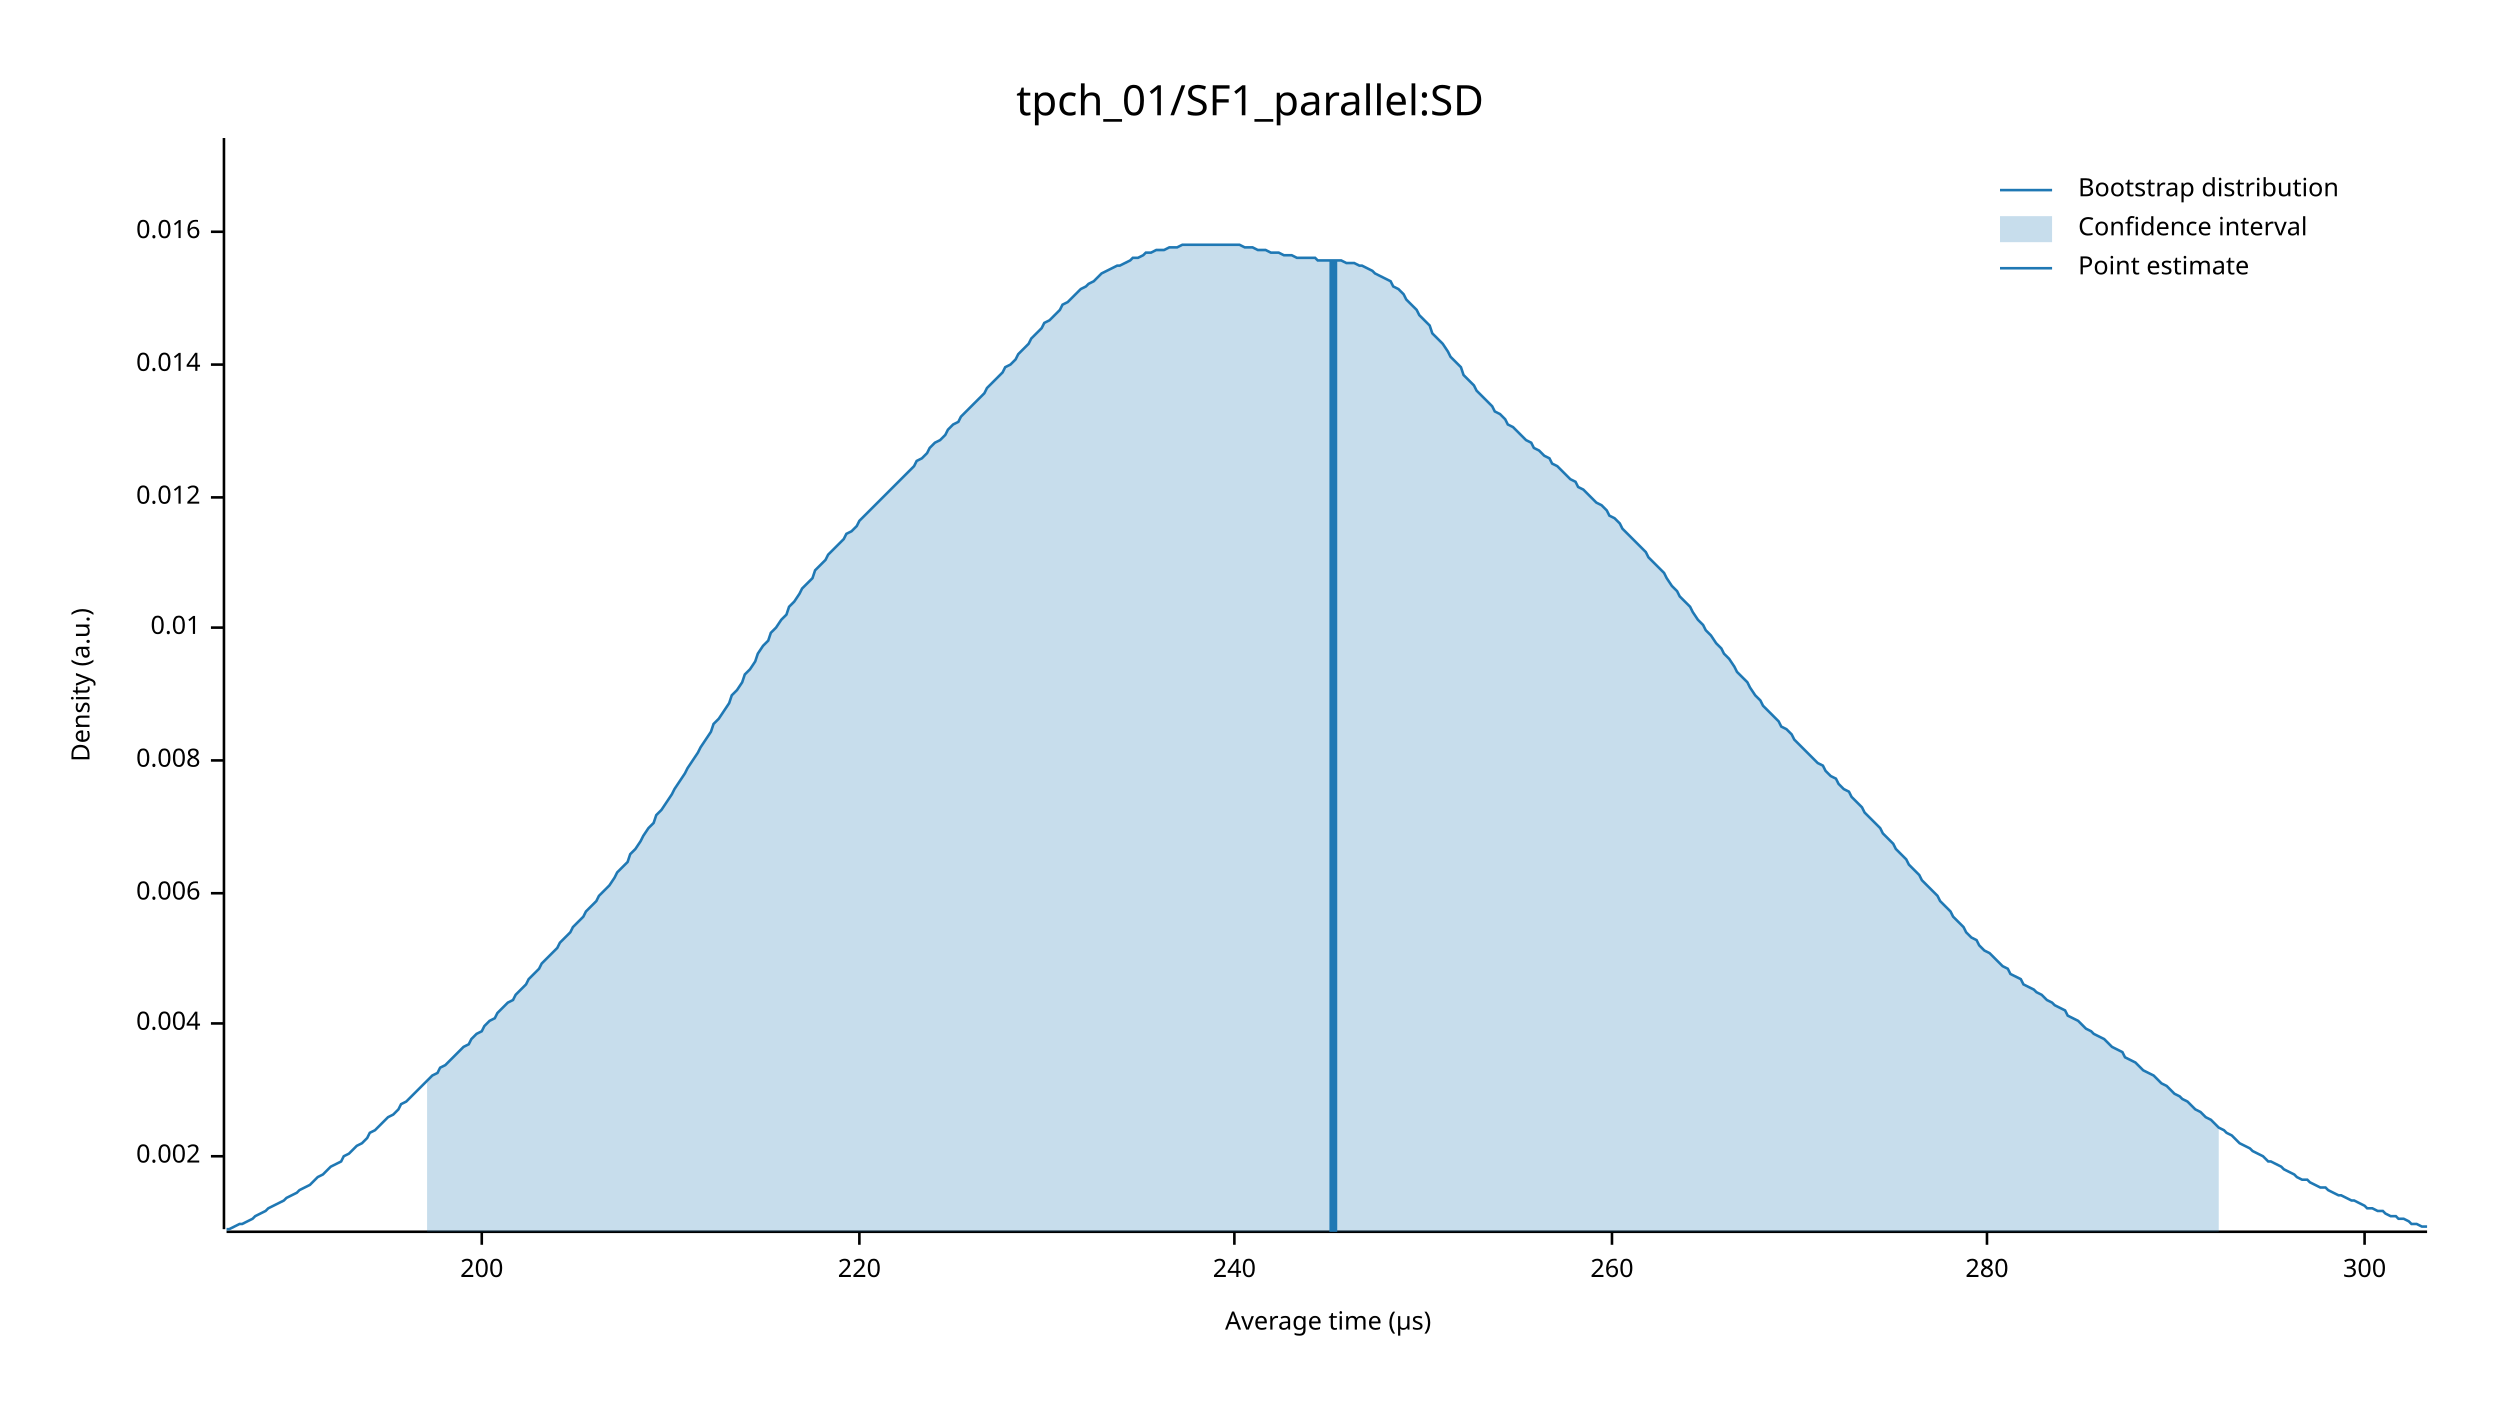
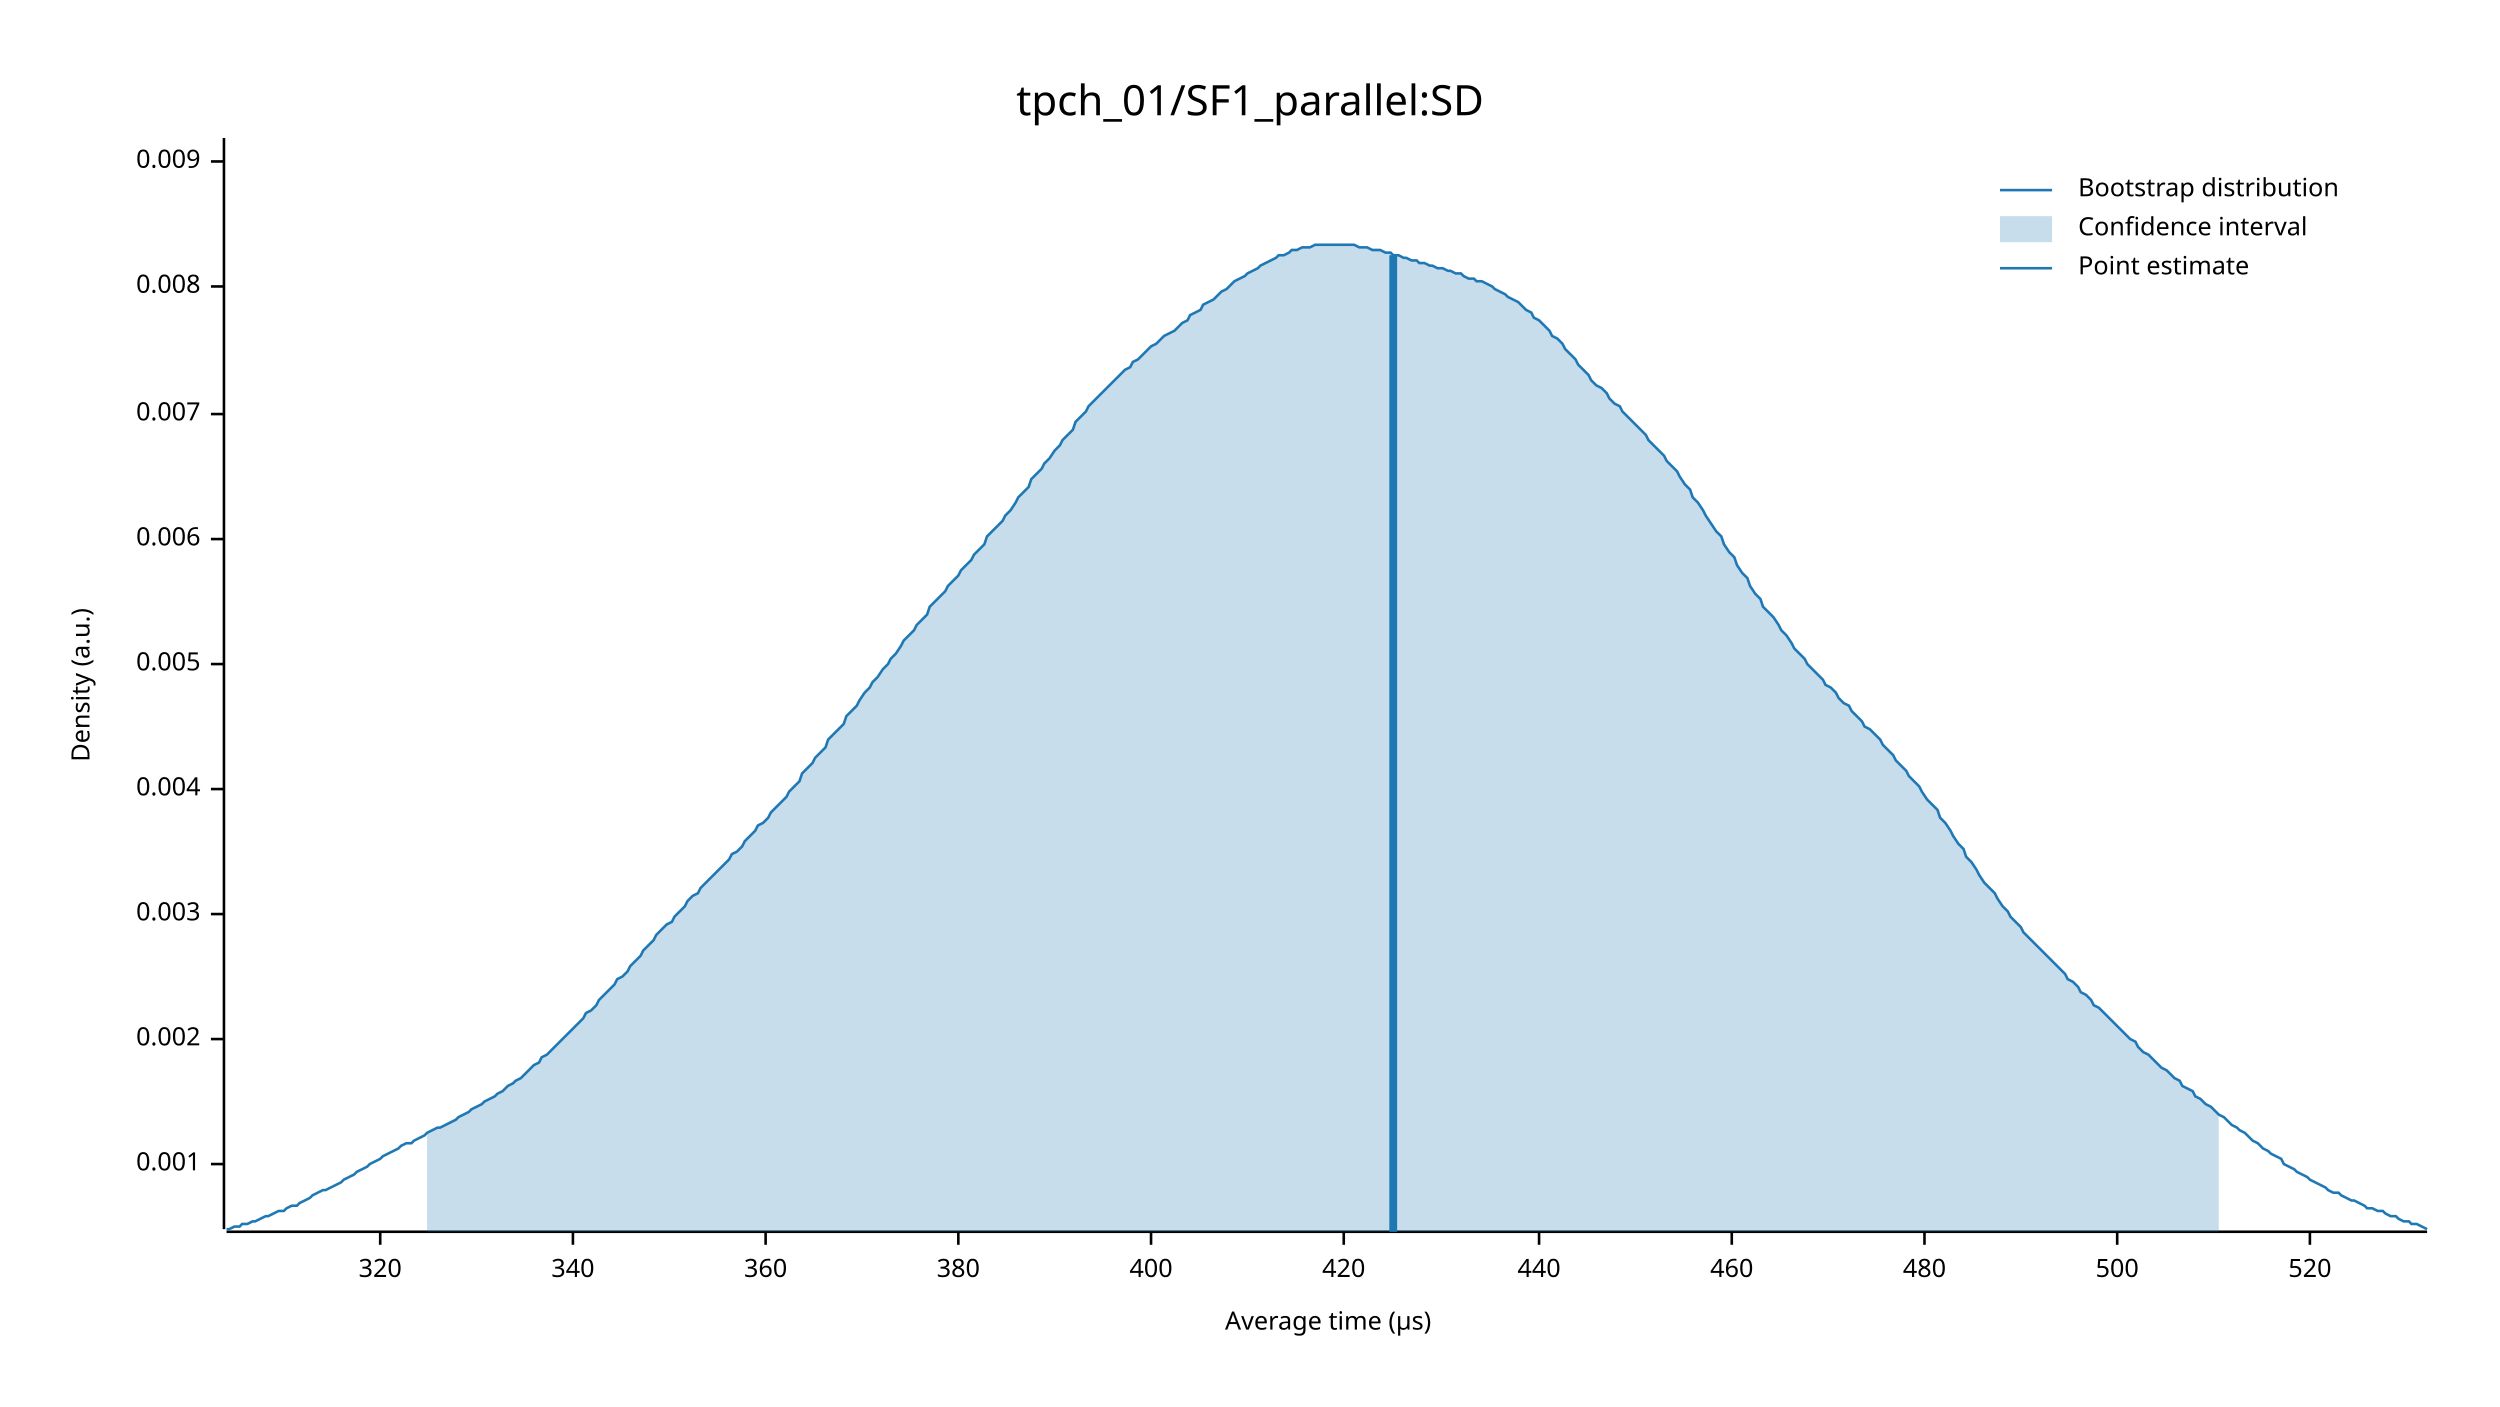
<svg xmlns="http://www.w3.org/2000/svg" width="960" height="540" viewBox="0 0 960 540">
  <text x="480" y="32" dy="0.76em" text-anchor="middle" font-family="sans-serif" font-size="16.129" opacity="1" fill="#000000">
tpch_01/SF1_parallel:SD
</text>
  <text x="27" y="263" dy="0.76em" text-anchor="middle" font-family="sans-serif" font-size="9.677" opacity="1" fill="#000000" transform="rotate(270, 27, 263)">
Density (a.u.)
</text>
  <text x="510" y="513" dy="-0.5ex" text-anchor="middle" font-family="sans-serif" font-size="9.677" opacity="1" fill="#000000">
Average time (µs)
</text>
  <polyline fill="none" opacity="1" stroke="#000000" stroke-width="1" points="86,53 86,472 " />
-   <text x="77" y="444" dy="0.5ex" text-anchor="end" font-family="sans-serif" font-size="9.677" opacity="1" fill="#000000">
+   <text x="77" y="447" dy="0.5ex" text-anchor="end" font-family="sans-serif" font-size="9.677" opacity="1" fill="#000000">
+ 0.001
+ </text>
+   <polyline fill="none" opacity="1" stroke="#000000" stroke-width="1" points="81,447 86,447 " />
+   <text x="77" y="399" dy="0.5ex" text-anchor="end" font-family="sans-serif" font-size="9.677" opacity="1" fill="#000000">
0.002
</text>
-   <polyline fill="none" opacity="1" stroke="#000000" stroke-width="1" points="81,444 86,444 " />
-   <text x="77" y="393" dy="0.5ex" text-anchor="end" font-family="sans-serif" font-size="9.677" opacity="1" fill="#000000">
+   <polyline fill="none" opacity="1" stroke="#000000" stroke-width="1" points="81,399 86,399 " />
+   <text x="77" y="351" dy="0.5ex" text-anchor="end" font-family="sans-serif" font-size="9.677" opacity="1" fill="#000000">
+ 0.003
+ </text>
+   <polyline fill="none" opacity="1" stroke="#000000" stroke-width="1" points="81,351 86,351 " />
+   <text x="77" y="303" dy="0.5ex" text-anchor="end" font-family="sans-serif" font-size="9.677" opacity="1" fill="#000000">
0.004
</text>
-   <polyline fill="none" opacity="1" stroke="#000000" stroke-width="1" points="81,393 86,393 " />
-   <text x="77" y="343" dy="0.5ex" text-anchor="end" font-family="sans-serif" font-size="9.677" opacity="1" fill="#000000">
+   <polyline fill="none" opacity="1" stroke="#000000" stroke-width="1" points="81,303 86,303 " />
+   <text x="77" y="255" dy="0.5ex" text-anchor="end" font-family="sans-serif" font-size="9.677" opacity="1" fill="#000000">
+ 0.005
+ </text>
+   <polyline fill="none" opacity="1" stroke="#000000" stroke-width="1" points="81,255 86,255 " />
+   <text x="77" y="207" dy="0.5ex" text-anchor="end" font-family="sans-serif" font-size="9.677" opacity="1" fill="#000000">
0.006
</text>
-   <polyline fill="none" opacity="1" stroke="#000000" stroke-width="1" points="81,343 86,343 " />
-   <text x="77" y="292" dy="0.5ex" text-anchor="end" font-family="sans-serif" font-size="9.677" opacity="1" fill="#000000">
+   <polyline fill="none" opacity="1" stroke="#000000" stroke-width="1" points="81,207 86,207 " />
+   <text x="77" y="159" dy="0.5ex" text-anchor="end" font-family="sans-serif" font-size="9.677" opacity="1" fill="#000000">
+ 0.007
+ </text>
+   <polyline fill="none" opacity="1" stroke="#000000" stroke-width="1" points="81,159 86,159 " />
+   <text x="77" y="110" dy="0.5ex" text-anchor="end" font-family="sans-serif" font-size="9.677" opacity="1" fill="#000000">
0.008
</text>
-   <polyline fill="none" opacity="1" stroke="#000000" stroke-width="1" points="81,292 86,292 " />
-   <text x="77" y="241" dy="0.5ex" text-anchor="end" font-family="sans-serif" font-size="9.677" opacity="1" fill="#000000">
- 0.01
+   <polyline fill="none" opacity="1" stroke="#000000" stroke-width="1" points="81,110 86,110 " />
+   <text x="77" y="62" dy="0.5ex" text-anchor="end" font-family="sans-serif" font-size="9.677" opacity="1" fill="#000000">
+ 0.009
</text>
-   <polyline fill="none" opacity="1" stroke="#000000" stroke-width="1" points="81,241 86,241 " />
-   <text x="77" y="191" dy="0.5ex" text-anchor="end" font-family="sans-serif" font-size="9.677" opacity="1" fill="#000000">
- 0.012
+   <polyline fill="none" opacity="1" stroke="#000000" stroke-width="1" points="81,62 86,62 " />
+   <polyline fill="none" opacity="1" stroke="#000000" stroke-width="1" points="87,473 932,473 " />
+   <text x="146" y="483" dy="0.76em" text-anchor="middle" font-family="sans-serif" font-size="9.677" opacity="1" fill="#000000">
+ 320
</text>
-   <polyline fill="none" opacity="1" stroke="#000000" stroke-width="1" points="81,191 86,191 " />
-   <text x="77" y="140" dy="0.5ex" text-anchor="end" font-family="sans-serif" font-size="9.677" opacity="1" fill="#000000">
- 0.014
+   <polyline fill="none" opacity="1" stroke="#000000" stroke-width="1" points="146,473 146,478 " />
+   <text x="220" y="483" dy="0.76em" text-anchor="middle" font-family="sans-serif" font-size="9.677" opacity="1" fill="#000000">
+ 340
</text>
-   <polyline fill="none" opacity="1" stroke="#000000" stroke-width="1" points="81,140 86,140 " />
-   <text x="77" y="89" dy="0.5ex" text-anchor="end" font-family="sans-serif" font-size="9.677" opacity="1" fill="#000000">
- 0.016
+   <polyline fill="none" opacity="1" stroke="#000000" stroke-width="1" points="220,473 220,478 " />
+   <text x="294" y="483" dy="0.76em" text-anchor="middle" font-family="sans-serif" font-size="9.677" opacity="1" fill="#000000">
+ 360
</text>
-   <polyline fill="none" opacity="1" stroke="#000000" stroke-width="1" points="81,89 86,89 " />
-   <polyline fill="none" opacity="1" stroke="#000000" stroke-width="1" points="87,473 932,473 " />
-   <text x="185" y="483" dy="0.76em" text-anchor="middle" font-family="sans-serif" font-size="9.677" opacity="1" fill="#000000">
- 200
+   <polyline fill="none" opacity="1" stroke="#000000" stroke-width="1" points="294,473 294,478 " />
+   <text x="368" y="483" dy="0.76em" text-anchor="middle" font-family="sans-serif" font-size="9.677" opacity="1" fill="#000000">
+ 380
</text>
-   <polyline fill="none" opacity="1" stroke="#000000" stroke-width="1" points="185,473 185,478 " />
-   <text x="330" y="483" dy="0.76em" text-anchor="middle" font-family="sans-serif" font-size="9.677" opacity="1" fill="#000000">
- 220
+   <polyline fill="none" opacity="1" stroke="#000000" stroke-width="1" points="368,473 368,478 " />
+   <text x="442" y="483" dy="0.76em" text-anchor="middle" font-family="sans-serif" font-size="9.677" opacity="1" fill="#000000">
+ 400
</text>
-   <polyline fill="none" opacity="1" stroke="#000000" stroke-width="1" points="330,473 330,478 " />
-   <text x="474" y="483" dy="0.76em" text-anchor="middle" font-family="sans-serif" font-size="9.677" opacity="1" fill="#000000">
- 240
+   <polyline fill="none" opacity="1" stroke="#000000" stroke-width="1" points="442,473 442,478 " />
+   <text x="516" y="483" dy="0.76em" text-anchor="middle" font-family="sans-serif" font-size="9.677" opacity="1" fill="#000000">
+ 420
</text>
-   <polyline fill="none" opacity="1" stroke="#000000" stroke-width="1" points="474,473 474,478 " />
-   <text x="619" y="483" dy="0.76em" text-anchor="middle" font-family="sans-serif" font-size="9.677" opacity="1" fill="#000000">
- 260
+   <polyline fill="none" opacity="1" stroke="#000000" stroke-width="1" points="516,473 516,478 " />
+   <text x="591" y="483" dy="0.76em" text-anchor="middle" font-family="sans-serif" font-size="9.677" opacity="1" fill="#000000">
+ 440
</text>
-   <polyline fill="none" opacity="1" stroke="#000000" stroke-width="1" points="619,473 619,478 " />
-   <text x="763" y="483" dy="0.76em" text-anchor="middle" font-family="sans-serif" font-size="9.677" opacity="1" fill="#000000">
- 280
+   <polyline fill="none" opacity="1" stroke="#000000" stroke-width="1" points="591,473 591,478 " />
+   <text x="665" y="483" dy="0.76em" text-anchor="middle" font-family="sans-serif" font-size="9.677" opacity="1" fill="#000000">
+ 460
</text>
-   <polyline fill="none" opacity="1" stroke="#000000" stroke-width="1" points="763,473 763,478 " />
-   <text x="908" y="483" dy="0.76em" text-anchor="middle" font-family="sans-serif" font-size="9.677" opacity="1" fill="#000000">
- 300
+   <polyline fill="none" opacity="1" stroke="#000000" stroke-width="1" points="665,473 665,478 " />
+   <text x="739" y="483" dy="0.76em" text-anchor="middle" font-family="sans-serif" font-size="9.677" opacity="1" fill="#000000">
+ 480
</text>
-   <polyline fill="none" opacity="1" stroke="#000000" stroke-width="1" points="908,473 908,478 " />
-   <polyline fill="none" opacity="1" stroke="#1F78B4" stroke-width="1" points="87,472 88,472 90,471 92,470 93,470 95,469 97,468 98,467 100,466 102,465 103,464 105,463 107,462 109,461 110,460 112,459 114,458 115,457 117,456 119,455 120,454 122,452 124,451 125,450 127,448 129,447 131,446 132,444 134,443 136,441 137,440 139,439 141,437 142,435 144,434 146,432 147,431 149,429 151,428 153,426 154,424 156,423 158,421 159,420 161,418 163,416 164,415 166,413 168,412 169,410 171,409 173,407 175,405 176,404 178,402 180,401 181,399 183,397 185,396 186,394 188,392 190,391 191,389 193,387 195,385 197,384 198,382 200,380 202,378 203,376 205,374 207,372 208,370 210,368 212,366 214,364 215,362 217,360 219,358 220,356 222,354 224,352 225,350 227,348 229,346 230,344 232,342 234,340 236,337 237,335 239,333 241,331 242,328 244,326 246,323 247,321 249,318 251,316 252,313 254,311 256,308 258,305 259,303 261,300 263,297 264,295 266,292 268,289 269,287 271,284 273,281 274,278 276,276 278,273 280,270 281,267 283,265 285,262 286,259 288,257 290,254 291,251 293,248 295,246 296,243 298,241 300,238 302,236 303,233 305,231 307,228 308,226 310,224 312,222 313,219 315,217 317,215 318,213 320,211 322,209 324,207 325,205 327,204 329,202 330,200 332,198 334,196 335,195 337,193 339,191 341,189 342,188 344,186 346,184 347,183 349,181 351,179 352,177 354,176 356,174 357,172 359,170 361,169 363,167 364,165 366,163 368,162 369,160 371,158 373,156 374,155 376,153 378,151 379,149 381,147 383,145 385,143 386,141 388,140 390,138 391,136 393,134 395,132 396,130 398,128 400,126 401,124 403,123 405,121 407,119 408,117 410,116 412,114 413,113 415,111 417,110 418,109 420,108 422,106 423,105 425,104 427,103 429,102 430,102 432,101 434,100 435,99 437,99 439,98 440,97 442,97 444,96 445,96 447,96 449,95 451,95 452,95 454,94 456,94 457,94 459,94 461,94 462,94 464,94 466,94 468,94 469,94 471,94 473,94 474,94 476,94 478,95 479,95 481,95 483,96 484,96 486,96 488,97 490,97 491,97 493,98 495,98 496,98 498,99 500,99 501,99 503,99 505,99 506,100 508,100 510,100 512,100 513,100 515,100 517,101 518,101 520,101 522,102 523,102 525,103 527,104 528,105 530,106 532,107 534,108 535,110 537,111 539,113 540,115 542,117 544,119 545,121 547,123 549,125 550,128 552,130 554,132 556,135 557,137 559,139 561,141 562,144 564,146 566,148 567,150 569,152 571,154 573,156 574,158 576,159 578,161 579,163 581,164 583,166 584,167 586,169 588,170 589,172 591,173 593,175 595,176 596,178 598,179 600,181 601,182 603,184 605,185 606,187 608,188 610,190 611,191 613,193 615,194 617,196 618,198 620,199 622,201 623,203 625,205 627,207 628,208 630,210 632,212 633,214 635,216 637,218 639,220 640,222 642,225 644,227 645,229 647,231 649,233 650,235 652,238 654,240 655,242 657,244 659,247 661,249 662,251 664,253 666,256 667,258 669,260 671,262 672,264 674,267 676,269 677,271 679,273 681,275 683,277 684,279 686,280 688,282 689,284 691,286 693,288 694,289 696,291 698,293 700,294 701,296 703,298 705,299 706,301 708,303 710,304 711,306 713,308 715,310 716,312 718,314 720,316 722,318 723,320 725,322 727,324 728,326 730,328 732,330 733,332 735,334 737,336 738,338 740,340 742,342 744,344 745,346 747,348 749,350 750,352 752,354 754,356 755,358 757,360 759,361 760,363 762,365 764,366 766,368 767,369 769,371 771,372 772,374 774,375 776,376 777,378 779,379 781,380 782,381 784,382 786,384 788,385 789,386 791,387 793,388 794,390 796,391 798,392 799,393 801,395 803,396 804,397 806,398 808,399 810,401 811,402 813,403 815,404 816,406 818,407 820,408 821,409 823,411 825,412 827,413 828,414 830,416 832,417 833,418 835,420 837,421 838,422 840,423 842,425 843,426 845,427 847,429 849,430 850,431 852,433 854,434 855,435 857,436 859,438 860,439 862,440 864,441 865,442 867,443 869,444 871,446 872,446 874,447 876,448 877,449 879,450 881,451 882,452 884,453 886,453 887,454 889,455 891,456 893,456 894,457 896,458 898,459 899,459 901,460 903,461 904,461 906,462 908,463 909,464 911,464 913,465 915,465 916,466 918,467 920,467 921,468 923,468 925,469 926,470 928,470 930,471 932,471 " />
-   <polygon opacity="0.25" fill="#1F78B4" points="164,415 166,413 168,412 169,410 171,409 173,407 175,405 176,404 178,402 180,401 181,399 183,397 185,396 186,394 188,392 190,391 191,389 193,387 195,385 197,384 198,382 200,380 202,378 203,376 205,374 207,372 208,370 210,368 212,366 214,364 215,362 217,360 219,358 220,356 222,354 224,352 225,350 227,348 229,346 230,344 232,342 234,340 236,337 237,335 239,333 241,331 242,328 244,326 246,323 247,321 249,318 251,316 252,313 254,311 256,308 258,305 259,303 261,300 263,297 264,295 266,292 268,289 269,287 271,284 273,281 274,278 276,276 278,273 280,270 281,267 283,265 285,262 286,259 288,257 290,254 291,251 293,248 295,246 296,243 298,241 300,238 302,236 303,233 305,231 307,228 308,226 310,224 312,222 313,219 315,217 317,215 318,213 320,211 322,209 324,207 325,205 327,204 329,202 330,200 332,198 334,196 335,195 337,193 339,191 341,189 342,188 344,186 346,184 347,183 349,181 351,179 352,177 354,176 356,174 357,172 359,170 361,169 363,167 364,165 366,163 368,162 369,160 371,158 373,156 374,155 376,153 378,151 379,149 381,147 383,145 385,143 386,141 388,140 390,138 391,136 393,134 395,132 396,130 398,128 400,126 401,124 403,123 405,121 407,119 408,117 410,116 412,114 413,113 415,111 417,110 418,109 420,108 422,106 423,105 425,104 427,103 429,102 430,102 432,101 434,100 435,99 437,99 439,98 440,97 442,97 444,96 445,96 447,96 449,95 451,95 452,95 454,94 456,94 457,94 459,94 461,94 462,94 464,94 466,94 468,94 469,94 471,94 473,94 474,94 476,94 478,95 479,95 481,95 483,96 484,96 486,96 488,97 490,97 491,97 493,98 495,98 496,98 498,99 500,99 501,99 503,99 505,99 506,100 508,100 510,100 512,100 513,100 515,100 517,101 518,101 520,101 522,102 523,102 525,103 527,104 528,105 530,106 532,107 534,108 535,110 537,111 539,113 540,115 542,117 544,119 545,121 547,123 549,125 550,128 552,130 554,132 556,135 557,137 559,139 561,141 562,144 564,146 566,148 567,150 569,152 571,154 573,156 574,158 576,159 578,161 579,163 581,164 583,166 584,167 586,169 588,170 589,172 591,173 593,175 595,176 596,178 598,179 600,181 601,182 603,184 605,185 606,187 608,188 610,190 611,191 613,193 615,194 617,196 618,198 620,199 622,201 623,203 625,205 627,207 628,208 630,210 632,212 633,214 635,216 637,218 639,220 640,222 642,225 644,227 645,229 647,231 649,233 650,235 652,238 654,240 655,242 657,244 659,247 661,249 662,251 664,253 666,256 667,258 669,260 671,262 672,264 674,267 676,269 677,271 679,273 681,275 683,277 684,279 686,280 688,282 689,284 691,286 693,288 694,289 696,291 698,293 700,294 701,296 703,298 705,299 706,301 708,303 710,304 711,306 713,308 715,310 716,312 718,314 720,316 722,318 723,320 725,322 727,324 728,326 730,328 732,330 733,332 735,334 737,336 738,338 740,340 742,342 744,344 745,346 747,348 749,350 750,352 752,354 754,356 755,358 757,360 759,361 760,363 762,365 764,366 766,368 767,369 769,371 771,372 772,374 774,375 776,376 777,378 779,379 781,380 782,381 784,382 786,384 788,385 789,386 791,387 793,388 794,390 796,391 798,392 799,393 801,395 803,396 804,397 806,398 808,399 810,401 811,402 813,403 815,404 816,406 818,407 820,408 821,409 823,411 825,412 827,413 828,414 830,416 832,417 833,418 835,420 837,421 838,422 840,423 842,425 843,426 845,427 847,429 849,430 850,431 852,433 852,473 164,473 " />
-   <polyline fill="none" opacity="1" stroke="#1F78B4" stroke-width="3" points="512,473 512,100 " />
+   <polyline fill="none" opacity="1" stroke="#000000" stroke-width="1" points="739,473 739,478 " />
+   <text x="813" y="483" dy="0.76em" text-anchor="middle" font-family="sans-serif" font-size="9.677" opacity="1" fill="#000000">
+ 500
+ </text>
+   <polyline fill="none" opacity="1" stroke="#000000" stroke-width="1" points="813,473 813,478 " />
+   <text x="887" y="483" dy="0.76em" text-anchor="middle" font-family="sans-serif" font-size="9.677" opacity="1" fill="#000000">
+ 520
+ </text>
+   <polyline fill="none" opacity="1" stroke="#000000" stroke-width="1" points="887,473 887,478 " />
+   <polyline fill="none" opacity="1" stroke="#1F78B4" stroke-width="1" points="87,472 88,472 90,471 92,471 93,470 95,470 97,469 98,469 100,468 102,467 103,467 105,466 107,465 109,465 110,464 112,463 114,463 115,462 117,461 119,460 120,459 122,458 124,457 125,457 127,456 129,455 131,454 132,453 134,452 136,451 137,450 139,449 141,448 142,447 144,446 146,445 147,444 149,443 151,442 153,441 154,440 156,439 158,439 159,438 161,437 163,436 164,435 166,434 168,433 169,433 171,432 173,431 175,430 176,429 178,428 180,427 181,426 183,425 185,424 186,423 188,422 190,421 191,420 193,419 195,417 197,416 198,415 200,414 202,412 203,411 205,409 207,408 208,406 210,405 212,403 214,401 215,400 217,398 219,396 220,395 222,393 224,391 225,389 227,388 229,386 230,384 232,382 234,380 236,378 237,376 239,375 241,373 242,371 244,369 246,367 247,365 249,363 251,361 252,359 254,357 256,355 258,354 259,352 261,350 263,348 264,346 266,344 268,343 269,341 271,339 273,337 274,336 276,334 278,332 280,330 281,328 283,327 285,325 286,323 288,321 290,319 291,317 293,316 295,314 296,312 298,310 300,308 302,306 303,304 305,302 307,300 308,297 310,295 312,293 313,291 315,289 317,287 318,284 320,282 322,280 324,278 325,275 327,273 329,271 330,269 332,266 334,264 335,262 337,260 339,257 341,255 342,253 344,251 346,248 347,246 349,244 351,242 352,240 354,238 356,236 357,233 359,231 361,229 363,227 364,225 366,223 368,221 369,219 371,217 373,215 374,213 376,211 378,209 379,206 381,204 383,202 385,200 386,198 388,196 390,193 391,191 393,189 395,187 396,184 398,182 400,180 401,178 403,176 405,173 407,171 408,169 410,167 412,165 413,162 415,160 417,158 418,156 420,154 422,152 423,151 425,149 427,147 429,145 430,144 432,142 434,141 435,139 437,138 439,136 440,135 442,133 444,132 445,131 447,129 449,128 451,127 452,126 454,124 456,123 457,121 459,120 461,119 462,117 464,116 466,115 468,113 469,112 471,111 473,109 474,108 476,107 478,106 479,105 481,104 483,103 484,102 486,101 488,100 490,99 491,98 493,98 495,97 496,96 498,96 500,95 501,95 503,95 505,94 506,94 508,94 510,94 512,94 513,94 515,94 517,94 518,94 520,94 522,95 523,95 525,95 527,96 528,96 530,96 532,97 534,97 535,98 537,98 539,99 540,99 542,100 544,100 545,101 547,101 549,102 550,102 552,103 554,103 556,104 557,104 559,105 561,105 562,106 564,107 566,107 567,108 569,108 571,109 573,110 574,111 576,112 578,113 579,114 581,115 583,116 584,117 586,119 588,120 589,122 591,123 593,125 595,127 596,129 598,130 600,132 601,134 603,136 605,138 606,140 608,142 610,144 611,146 613,148 615,149 617,151 618,153 620,155 622,156 623,158 625,160 627,162 628,163 630,165 632,167 633,169 635,171 637,173 639,175 640,177 642,179 644,181 645,183 647,186 649,188 650,191 652,193 654,196 655,198 657,201 659,204 661,206 662,209 664,212 666,214 667,217 669,220 671,222 672,225 674,228 676,230 677,233 679,235 681,237 683,240 684,242 686,244 688,247 689,249 691,251 693,253 694,255 696,257 698,259 700,261 701,263 703,264 705,266 706,268 708,270 710,271 711,273 713,275 715,277 716,279 718,280 720,282 722,284 723,286 725,288 727,290 728,292 730,294 732,296 733,298 735,300 737,302 738,304 740,307 742,309 744,311 745,314 747,316 749,319 750,321 752,324 754,326 755,329 757,331 759,334 760,336 762,339 764,341 766,343 767,345 769,348 771,350 772,352 774,354 776,356 777,358 779,360 781,362 782,363 784,365 786,367 788,369 789,370 791,372 793,374 794,376 796,377 798,379 799,381 801,382 803,384 804,386 806,387 808,389 810,391 811,392 813,394 815,396 816,397 818,399 820,400 821,402 823,404 825,405 827,407 828,408 830,410 832,411 833,412 835,414 837,415 838,417 840,418 842,419 843,421 845,422 847,424 849,425 850,426 852,428 854,429 855,430 857,432 859,433 860,434 862,435 864,437 865,438 867,439 869,441 871,442 872,443 874,444 876,445 877,447 879,448 881,449 882,450 884,451 886,452 887,453 889,454 891,455 893,456 894,457 896,458 898,458 899,459 901,460 903,461 904,461 906,462 908,463 909,464 911,464 913,465 915,465 916,466 918,467 920,467 921,468 923,469 925,469 926,470 928,470 930,471 932,472 " />
+   <polygon opacity="0.25" fill="#1F78B4" points="164,435 166,434 168,433 169,433 171,432 173,431 175,430 176,429 178,428 180,427 181,426 183,425 185,424 186,423 188,422 190,421 191,420 193,419 195,417 197,416 198,415 200,414 202,412 203,411 205,409 207,408 208,406 210,405 212,403 214,401 215,400 217,398 219,396 220,395 222,393 224,391 225,389 227,388 229,386 230,384 232,382 234,380 236,378 237,376 239,375 241,373 242,371 244,369 246,367 247,365 249,363 251,361 252,359 254,357 256,355 258,354 259,352 261,350 263,348 264,346 266,344 268,343 269,341 271,339 273,337 274,336 276,334 278,332 280,330 281,328 283,327 285,325 286,323 288,321 290,319 291,317 293,316 295,314 296,312 298,310 300,308 302,306 303,304 305,302 307,300 308,297 310,295 312,293 313,291 315,289 317,287 318,284 320,282 322,280 324,278 325,275 327,273 329,271 330,269 332,266 334,264 335,262 337,260 339,257 341,255 342,253 344,251 346,248 347,246 349,244 351,242 352,240 354,238 356,236 357,233 359,231 361,229 363,227 364,225 366,223 368,221 369,219 371,217 373,215 374,213 376,211 378,209 379,206 381,204 383,202 385,200 386,198 388,196 390,193 391,191 393,189 395,187 396,184 398,182 400,180 401,178 403,176 405,173 407,171 408,169 410,167 412,165 413,162 415,160 417,158 418,156 420,154 422,152 423,151 425,149 427,147 429,145 430,144 432,142 434,141 435,139 437,138 439,136 440,135 442,133 444,132 445,131 447,129 449,128 451,127 452,126 454,124 456,123 457,121 459,120 461,119 462,117 464,116 466,115 468,113 469,112 471,111 473,109 474,108 476,107 478,106 479,105 481,104 483,103 484,102 486,101 488,100 490,99 491,98 493,98 495,97 496,96 498,96 500,95 501,95 503,95 505,94 506,94 508,94 510,94 512,94 513,94 515,94 517,94 518,94 520,94 522,95 523,95 525,95 527,96 528,96 530,96 532,97 534,97 535,98 537,98 539,99 540,99 542,100 544,100 545,101 547,101 549,102 550,102 552,103 554,103 556,104 557,104 559,105 561,105 562,106 564,107 566,107 567,108 569,108 571,109 573,110 574,111 576,112 578,113 579,114 581,115 583,116 584,117 586,119 588,120 589,122 591,123 593,125 595,127 596,129 598,130 600,132 601,134 603,136 605,138 606,140 608,142 610,144 611,146 613,148 615,149 617,151 618,153 620,155 622,156 623,158 625,160 627,162 628,163 630,165 632,167 633,169 635,171 637,173 639,175 640,177 642,179 644,181 645,183 647,186 649,188 650,191 652,193 654,196 655,198 657,201 659,204 661,206 662,209 664,212 666,214 667,217 669,220 671,222 672,225 674,228 676,230 677,233 679,235 681,237 683,240 684,242 686,244 688,247 689,249 691,251 693,253 694,255 696,257 698,259 700,261 701,263 703,264 705,266 706,268 708,270 710,271 711,273 713,275 715,277 716,279 718,280 720,282 722,284 723,286 725,288 727,290 728,292 730,294 732,296 733,298 735,300 737,302 738,304 740,307 742,309 744,311 745,314 747,316 749,319 750,321 752,324 754,326 755,329 757,331 759,334 760,336 762,339 764,341 766,343 767,345 769,348 771,350 772,352 774,354 776,356 777,358 779,360 781,362 782,363 784,365 786,367 788,369 789,370 791,372 793,374 794,376 796,377 798,379 799,381 801,382 803,384 804,386 806,387 808,389 810,391 811,392 813,394 815,396 816,397 818,399 820,400 821,402 823,404 825,405 827,407 828,408 830,410 832,411 833,412 835,414 837,415 838,417 840,418 842,419 843,421 845,422 847,424 849,425 850,426 852,428 852,473 164,473 " />
+   <polyline fill="none" opacity="1" stroke="#1F78B4" stroke-width="3" points="535,473 535,98 " />
  <text x="798" y="68" dy="0.76em" text-anchor="start" font-family="sans-serif" font-size="9.677" opacity="1" fill="#000000">
Bootstrap distribution
</text>
  <text x="798" y="83" dy="0.76em" text-anchor="start" font-family="sans-serif" font-size="9.677" opacity="1" fill="#000000">
Confidence interval
</text>
  <text x="798" y="98" dy="0.76em" text-anchor="start" font-family="sans-serif" font-size="9.677" opacity="1" fill="#000000">
Point estimate
</text>
  <polyline fill="none" opacity="1" stroke="#1F78B4" stroke-width="1" points="768,73 788,73 " />
  <rect x="768" y="83" width="20" height="10" opacity="0.25" fill="#1F78B4" stroke="none" />
  <polyline fill="none" opacity="1" stroke="#1F78B4" stroke-width="1" points="768,103 788,103 " />
</svg>
